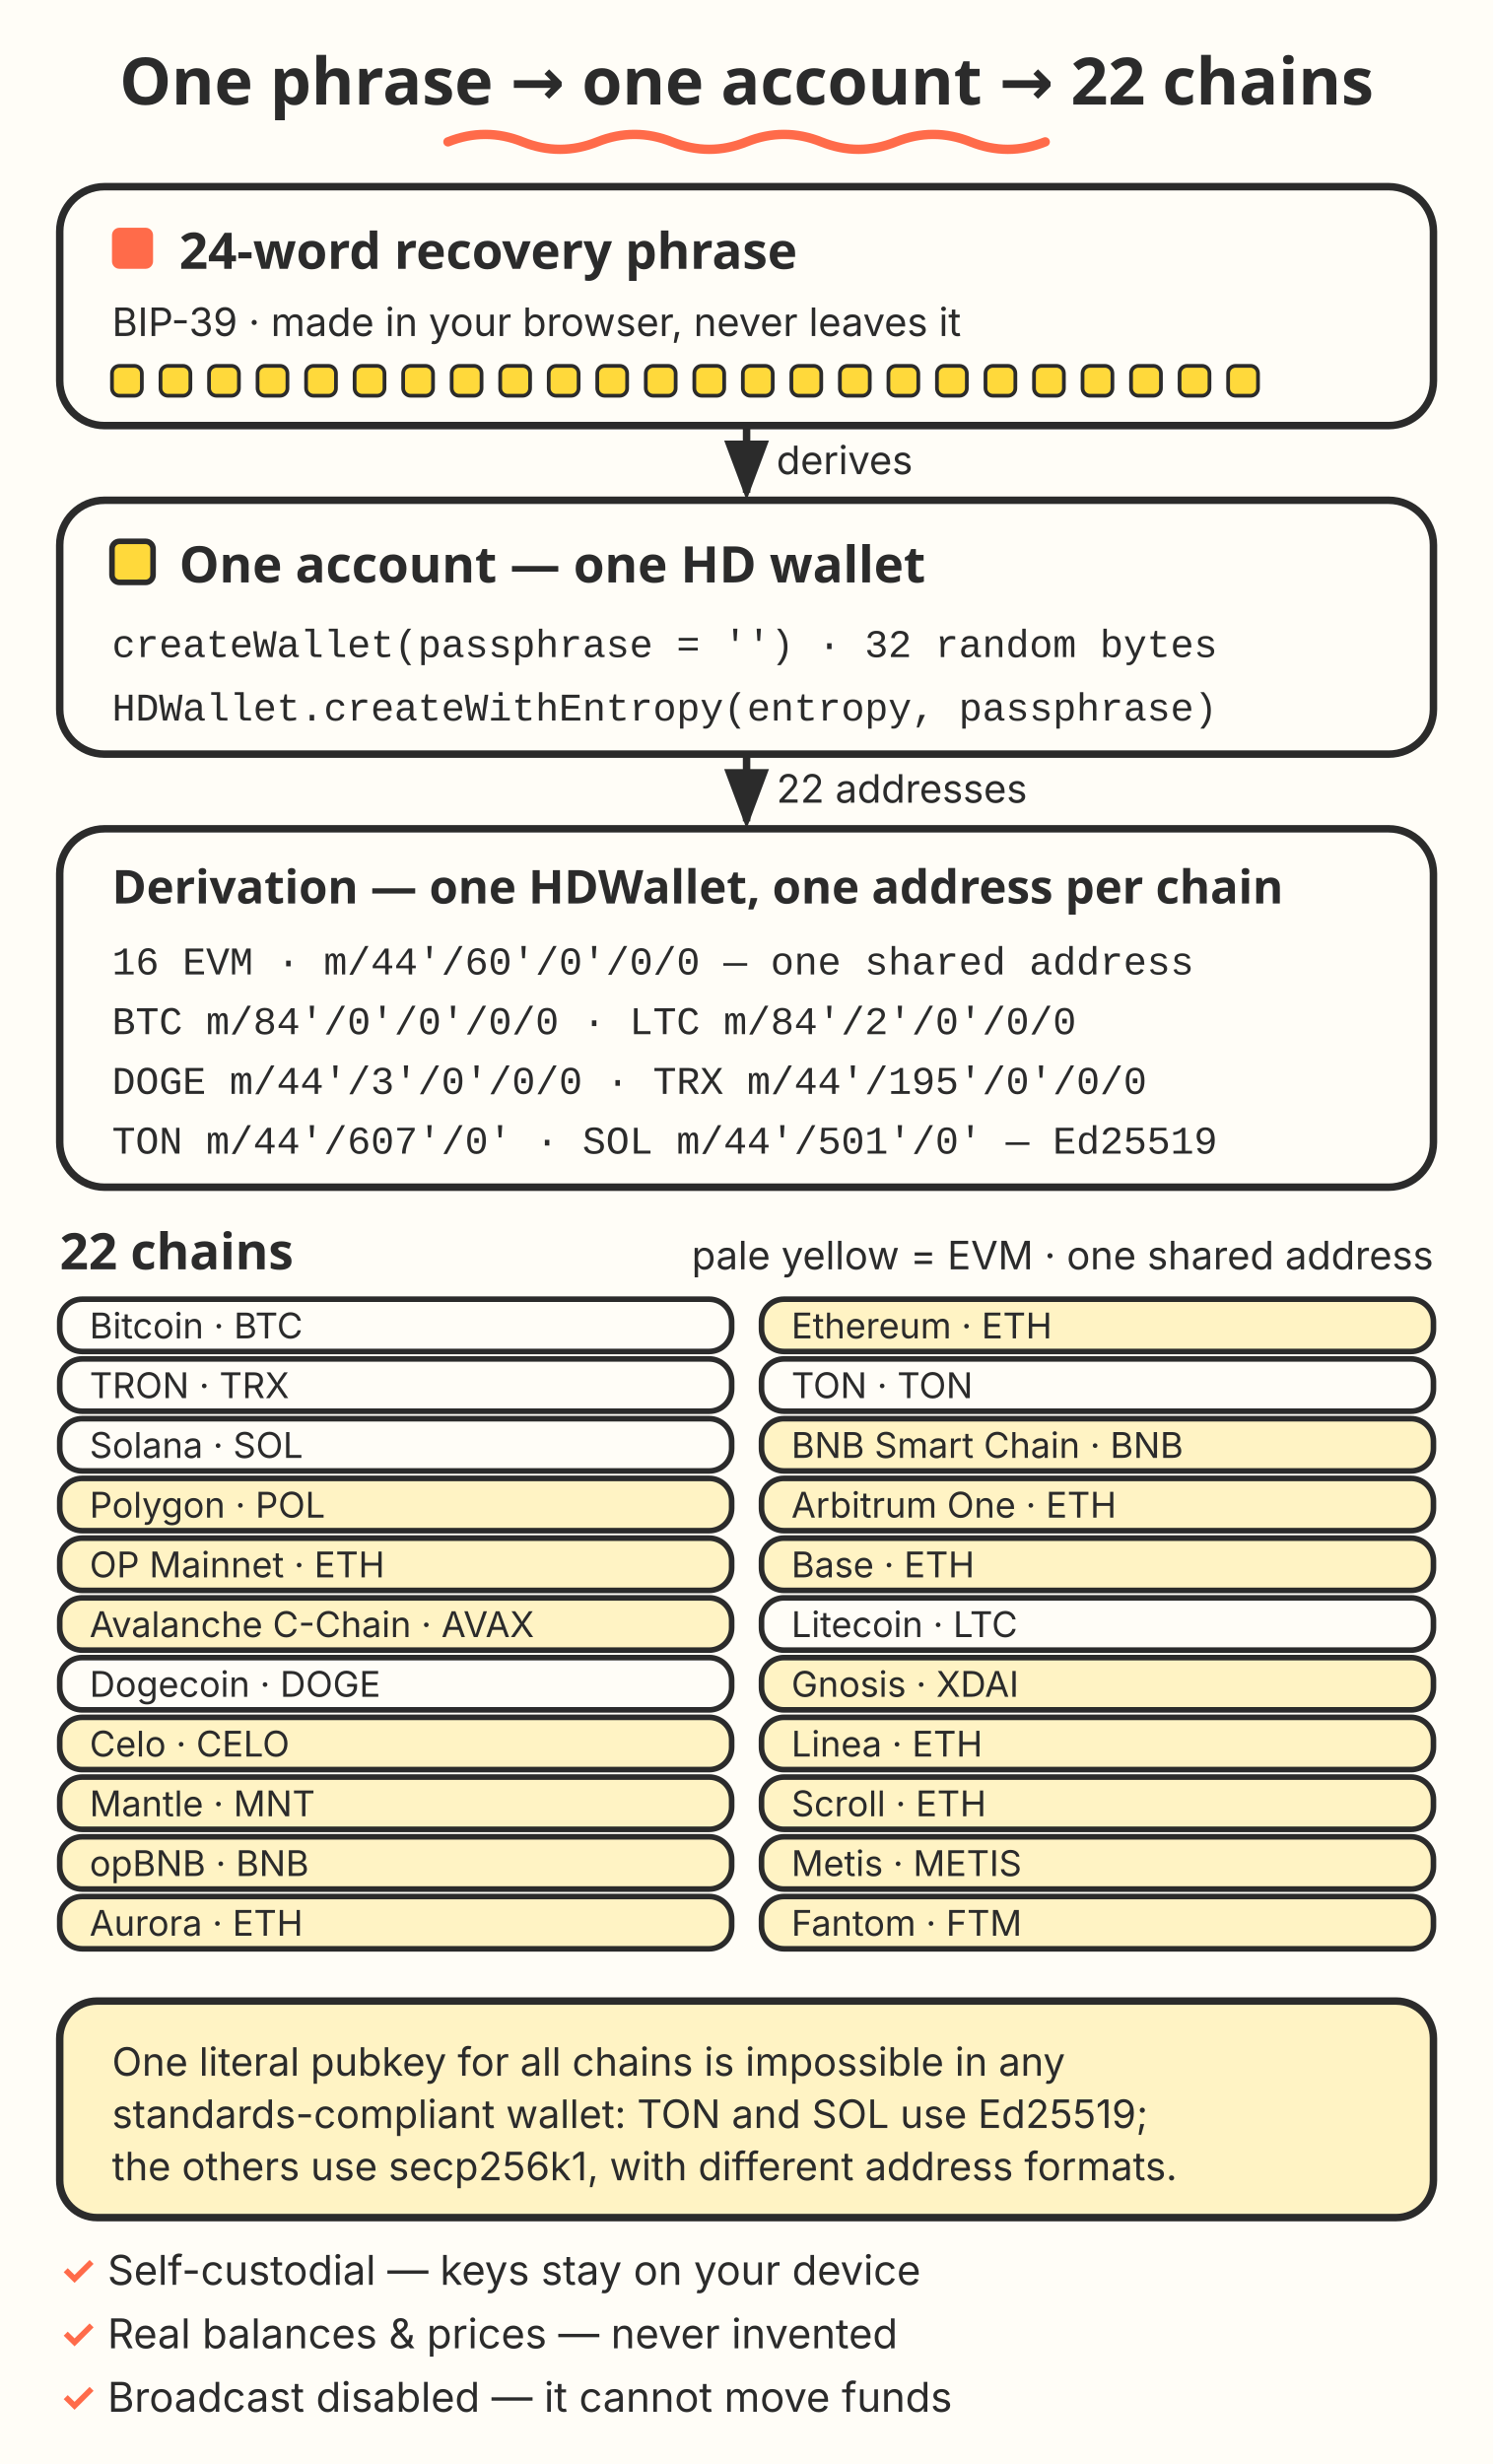
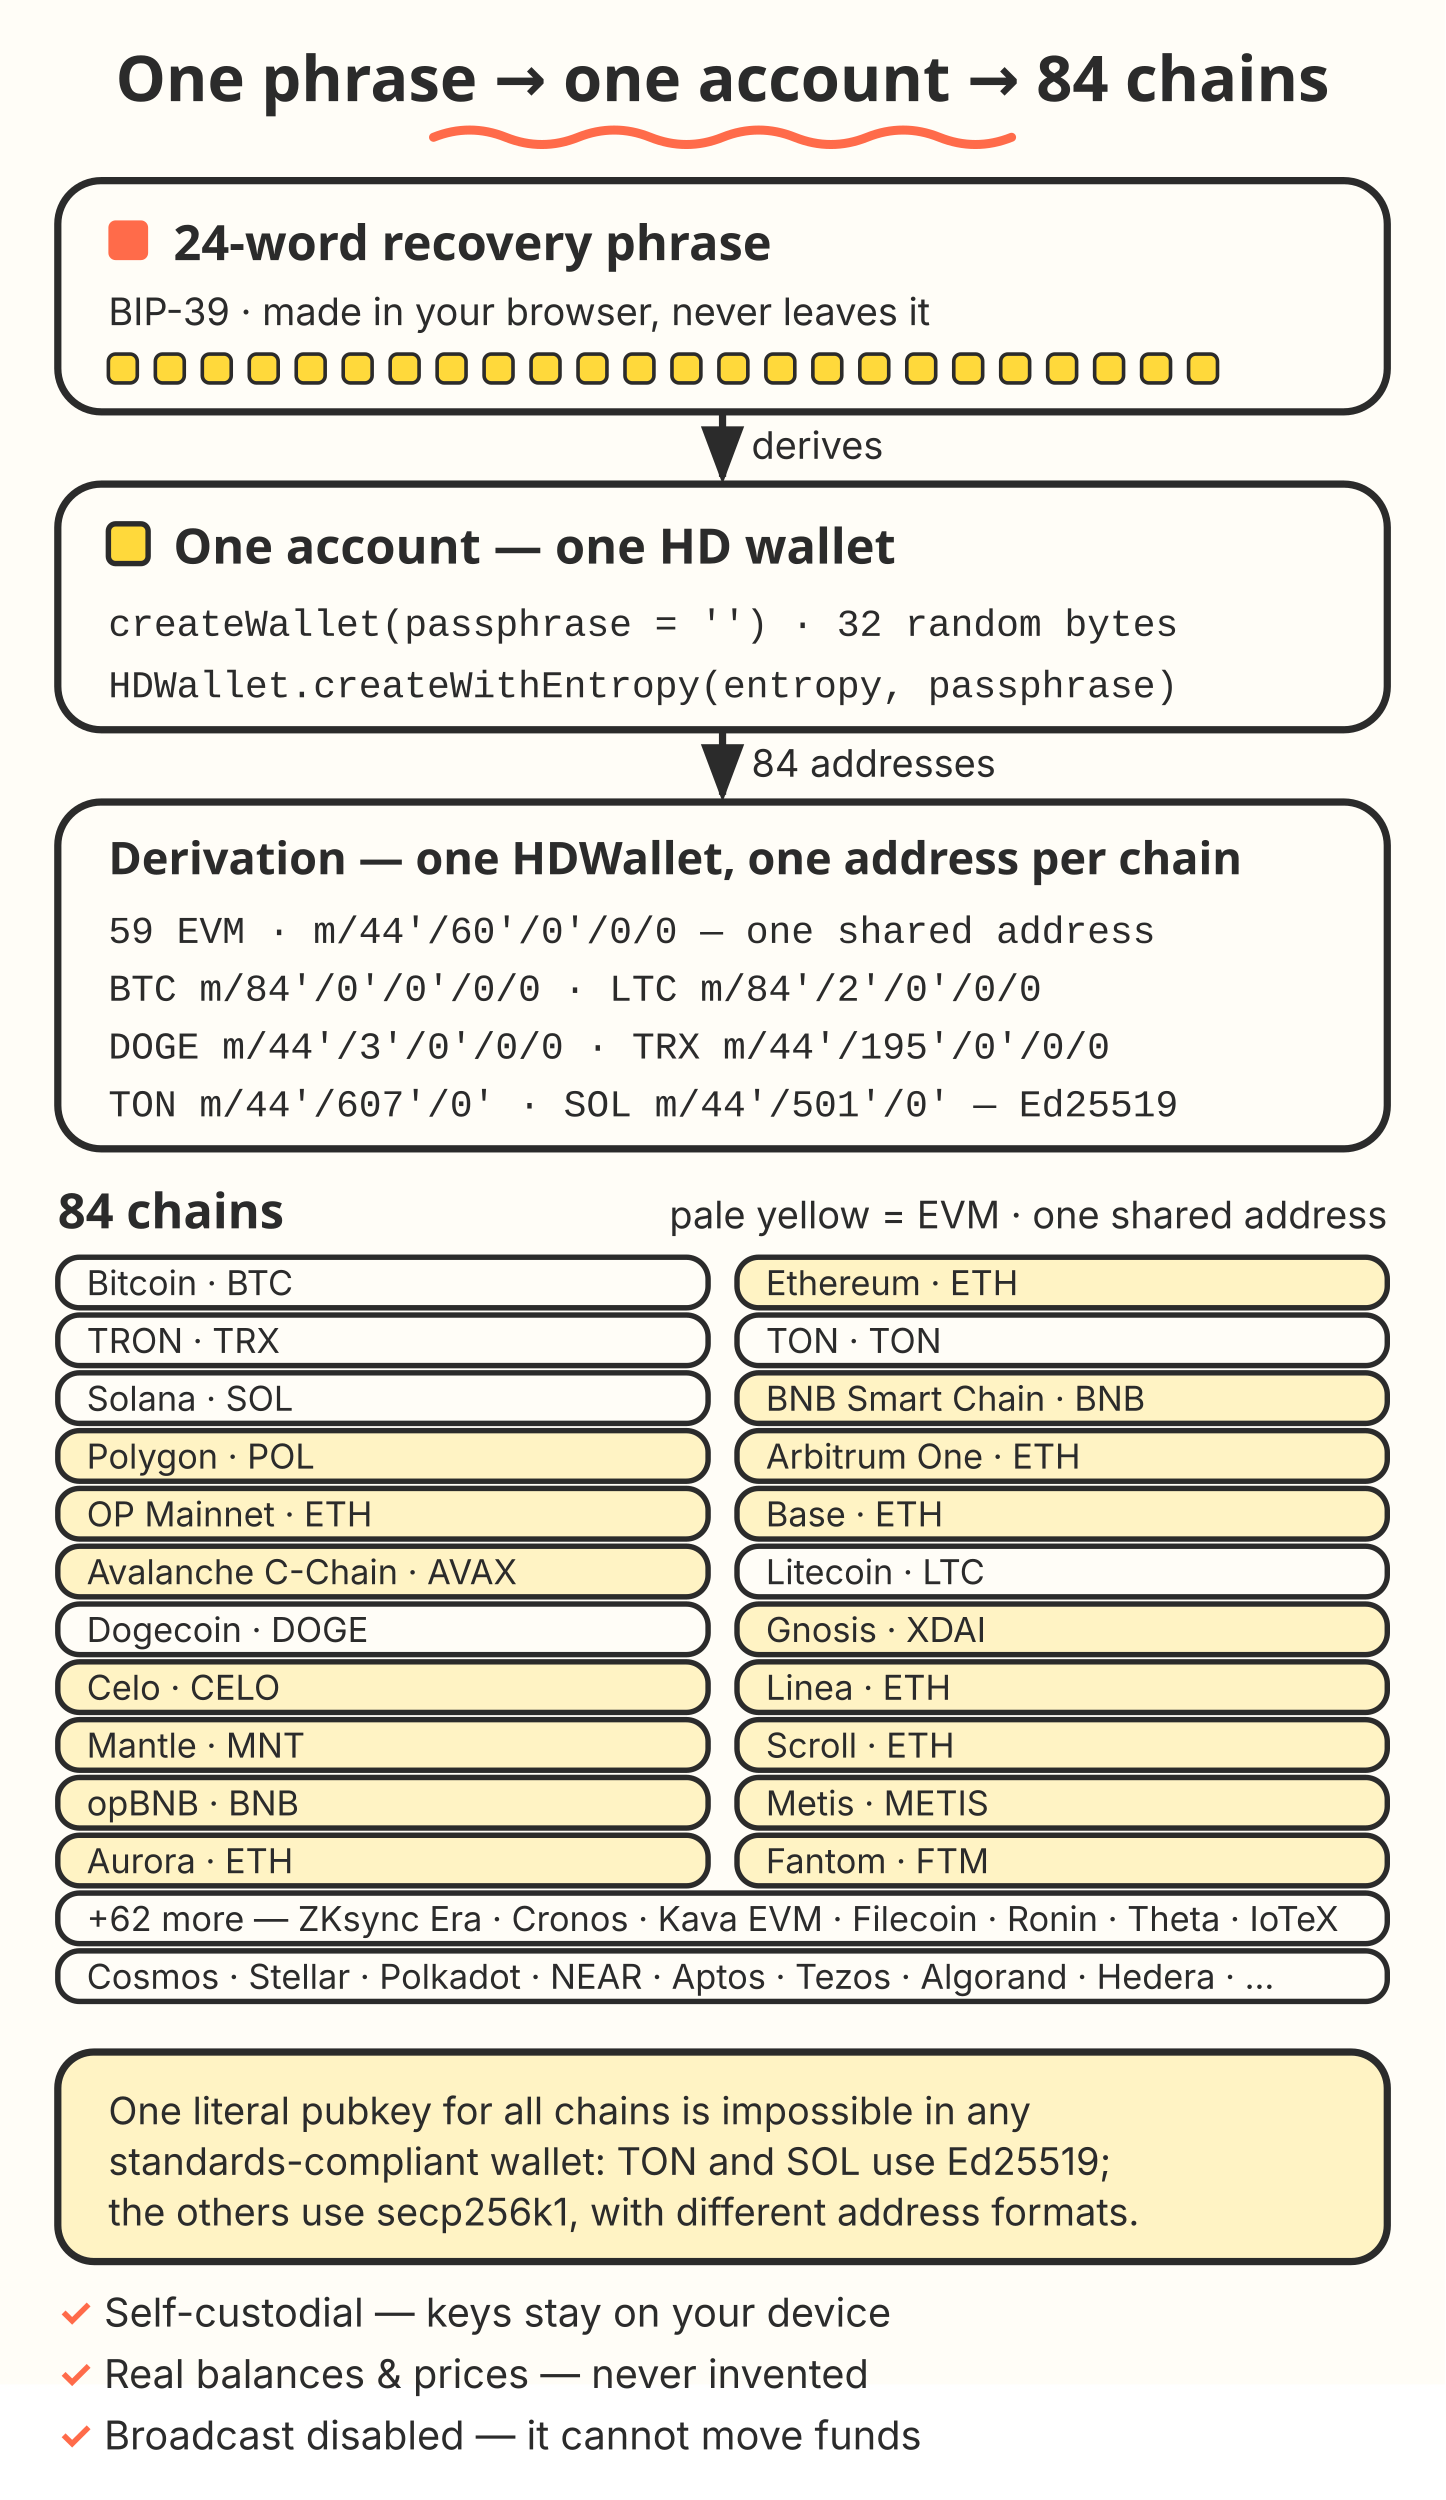
- <svg xmlns="http://www.w3.org/2000/svg" width="400" height="660" viewBox="0 0 400 660" role="img" aria-labelledby="expTitle expDesc">
+ <svg xmlns="http://www.w3.org/2000/svg" width="400" height="692" viewBox="0 0 400 692" role="img" aria-labelledby="expTitle expDesc">
  <style>
    .t { font-family: "Baloo 2", "Trebuchet MS", Verdana, sans-serif; fill: #2B2B2B; }
    .b { font-family: Inter, "Trebuchet MS", Verdana, sans-serif; fill: #2B2B2B; }
    .m { font-family: "SFMono-Regular", Consolas, "Liberation Mono", monospace; fill: #2B2B2B; }
    .card { fill: #FFFDF7; stroke: #2B2B2B; stroke-width: 2; }
    .chip { fill: #FFFDF7; stroke: #2B2B2B; stroke-width: 1.5; }
    .chipEvm { fill: #FFF3C4; stroke: #2B2B2B; stroke-width: 1.5; }
    .limit { fill: #FFF3C4; stroke: #2B2B2B; stroke-width: 2; }
    .arrow { stroke: #2B2B2B; stroke-width: 2; fill: none; }
    .lbl { font-family: Inter, "Trebuchet MS", Verdana, sans-serif; fill: #2B2B2B; paint-order: stroke; stroke: #FFFDF7; stroke-width: 4; }
  </style>
  <defs>
    <marker id="ah2" markerWidth="10" markerHeight="10" refX="7" refY="3" orient="auto" markerUnits="strokeWidth">
      <path d="M0,0 L8,3 L0,6 z" fill="#2B2B2B" />
    </marker>
  </defs>
  <rect x="0" y="0" width="400" height="660" fill="#FFFDF7" />
-   <text class="t" x="200" y="28" font-size="17.5" font-weight="700" text-anchor="middle">One phrase → one account → 22 chains</text>
+   <text class="t" x="200" y="28" font-size="17.5" font-weight="700" text-anchor="middle">One phrase → one account → 84 chains</text>
  <path d="M120,38 q10,-4 20,0 t20,0 t20,0 t20,0 t20,0 t20,0 t20,0 t20,0" fill="none" stroke="#FF6B4A" stroke-width="2.5" stroke-linecap="round" />
  <rect class="card" x="16" y="50" width="368" height="64" rx="12" />
  <rect x="30" y="61" width="11" height="11" rx="2" fill="#FF6B4A" />
  <text class="t" x="48" y="72" font-size="13.5" font-weight="700">24-word recovery phrase</text>
  <text class="b" x="30" y="90" font-size="10.5">BIP-39 · made in your browser, never leaves it</text>
  <g fill="#FFD93B" stroke="#2B2B2B" stroke-width="1">
    <rect x="30" y="98" width="8" height="8" rx="2" />
    <rect x="43" y="98" width="8" height="8" rx="2" />
    <rect x="56" y="98" width="8" height="8" rx="2" />
    <rect x="69" y="98" width="8" height="8" rx="2" />
    <rect x="82" y="98" width="8" height="8" rx="2" />
    <rect x="95" y="98" width="8" height="8" rx="2" />
    <rect x="108" y="98" width="8" height="8" rx="2" />
    <rect x="121" y="98" width="8" height="8" rx="2" />
    <rect x="134" y="98" width="8" height="8" rx="2" />
    <rect x="147" y="98" width="8" height="8" rx="2" />
    <rect x="160" y="98" width="8" height="8" rx="2" />
    <rect x="173" y="98" width="8" height="8" rx="2" />
    <rect x="186" y="98" width="8" height="8" rx="2" />
    <rect x="199" y="98" width="8" height="8" rx="2" />
    <rect x="212" y="98" width="8" height="8" rx="2" />
    <rect x="225" y="98" width="8" height="8" rx="2" />
    <rect x="238" y="98" width="8" height="8" rx="2" />
    <rect x="251" y="98" width="8" height="8" rx="2" />
    <rect x="264" y="98" width="8" height="8" rx="2" />
    <rect x="277" y="98" width="8" height="8" rx="2" />
    <rect x="290" y="98" width="8" height="8" rx="2" />
    <rect x="303" y="98" width="8" height="8" rx="2" />
    <rect x="316" y="98" width="8" height="8" rx="2" />
    <rect x="329" y="98" width="8" height="8" rx="2" />
  </g>
  <path class="arrow" d="M200,114 L200,132" marker-end="url(#ah2)" />
  <text class="lbl" x="208" y="127" font-size="10.5">derives</text>
  <rect class="card" x="16" y="134" width="368" height="68" rx="12" />
  <rect x="30" y="145" width="11" height="11" rx="2" fill="#FFD93B" stroke="#2B2B2B" stroke-width="1.5" />
  <text class="t" x="48" y="156" font-size="13.5" font-weight="700">One account — one HD wallet</text>
  <text class="m" x="30" y="176" font-size="10.5">createWallet(passphrase = '') · 32 random bytes</text>
  <text class="m" x="30" y="193" font-size="10.5">HDWallet.createWithEntropy(entropy, passphrase)</text>
  <path class="arrow" d="M200,202 L200,220" marker-end="url(#ah2)" />
-   <text class="lbl" x="208" y="215" font-size="10.5">22 addresses</text>
+   <text class="lbl" x="208" y="215" font-size="10.5">84 addresses</text>
  <rect class="card" x="16" y="222" width="368" height="96" rx="12" />
  <text class="t" x="30" y="242" font-size="12.5" font-weight="700">Derivation — one HDWallet, one address per chain</text>
-   <text class="m" x="30" y="261" font-size="10.5">16 EVM · m/44'/60'/0'/0/0 — one shared address</text>
+   <text class="m" x="30" y="261" font-size="10.5">59 EVM · m/44'/60'/0'/0/0 — one shared address</text>
  <text class="m" x="30" y="277" font-size="10.5">BTC m/84'/0'/0'/0/0 · LTC m/84'/2'/0'/0/0</text>
  <text class="m" x="30" y="293" font-size="10.5">DOGE m/44'/3'/0'/0/0 · TRX m/44'/195'/0'/0/0</text>
  <text class="m" x="30" y="309" font-size="10.5">TON m/44'/607'/0' · SOL m/44'/501'/0' — Ed25519</text>
-   <text class="t" x="16" y="340" font-size="13.5" font-weight="700">22 chains</text>
+   <text class="t" x="16" y="340" font-size="13.5" font-weight="700">84 chains</text>
  <text class="b" x="384" y="340" font-size="10.5" text-anchor="end">pale yellow = EVM · one shared address</text>
  <g font-size="9.5">
    <rect class="chip" x="16" y="348" width="180" height="14" rx="6" />
    <text class="b" x="24" y="358.5">Bitcoin · BTC</text>
    <rect class="chipEvm" x="204" y="348" width="180" height="14" rx="6" />
    <text class="b" x="212" y="358.5">Ethereum · ETH</text>
    <rect class="chip" x="16" y="364" width="180" height="14" rx="6" />
    <text class="b" x="24" y="374.5">TRON · TRX</text>
    <rect class="chip" x="204" y="364" width="180" height="14" rx="6" />
    <text class="b" x="212" y="374.5">TON · TON</text>
    <rect class="chip" x="16" y="380" width="180" height="14" rx="6" />
    <text class="b" x="24" y="390.5">Solana · SOL</text>
    <rect class="chipEvm" x="204" y="380" width="180" height="14" rx="6" />
    <text class="b" x="212" y="390.5">BNB Smart Chain · BNB</text>
    <rect class="chipEvm" x="16" y="396" width="180" height="14" rx="6" />
    <text class="b" x="24" y="406.5">Polygon · POL</text>
    <rect class="chipEvm" x="204" y="396" width="180" height="14" rx="6" />
    <text class="b" x="212" y="406.5">Arbitrum One · ETH</text>
    <rect class="chipEvm" x="16" y="412" width="180" height="14" rx="6" />
    <text class="b" x="24" y="422.5">OP Mainnet · ETH</text>
    <rect class="chipEvm" x="204" y="412" width="180" height="14" rx="6" />
    <text class="b" x="212" y="422.5">Base · ETH</text>
    <rect class="chipEvm" x="16" y="428" width="180" height="14" rx="6" />
    <text class="b" x="24" y="438.5">Avalanche C-Chain · AVAX</text>
    <rect class="chip" x="204" y="428" width="180" height="14" rx="6" />
    <text class="b" x="212" y="438.5">Litecoin · LTC</text>
    <rect class="chip" x="16" y="444" width="180" height="14" rx="6" />
    <text class="b" x="24" y="454.5">Dogecoin · DOGE</text>
    <rect class="chipEvm" x="204" y="444" width="180" height="14" rx="6" />
    <text class="b" x="212" y="454.5">Gnosis · XDAI</text>
    <rect class="chipEvm" x="16" y="460" width="180" height="14" rx="6" />
    <text class="b" x="24" y="470.5">Celo · CELO</text>
    <rect class="chipEvm" x="204" y="460" width="180" height="14" rx="6" />
    <text class="b" x="212" y="470.5">Linea · ETH</text>
    <rect class="chipEvm" x="16" y="476" width="180" height="14" rx="6" />
    <text class="b" x="24" y="486.5">Mantle · MNT</text>
    <rect class="chipEvm" x="204" y="476" width="180" height="14" rx="6" />
    <text class="b" x="212" y="486.5">Scroll · ETH</text>
    <rect class="chipEvm" x="16" y="492" width="180" height="14" rx="6" />
    <text class="b" x="24" y="502.5">opBNB · BNB</text>
    <rect class="chipEvm" x="204" y="492" width="180" height="14" rx="6" />
    <text class="b" x="212" y="502.5">Metis · METIS</text>
    <rect class="chipEvm" x="16" y="508" width="180" height="14" rx="6" />
    <text class="b" x="24" y="518.5">Aurora · ETH</text>
    <rect class="chipEvm" x="204" y="508" width="180" height="14" rx="6" />
    <text class="b" x="212" y="518.5">Fantom · FTM</text>
+     <rect class="chip" x="16" y="524" width="368" height="14" rx="6" />
+     <text class="b" x="24" y="534.5">+62 more — ZKsync Era · Cronos · Kava EVM · Filecoin · Ronin · Theta · IoTeX</text>
+     <rect class="chip" x="16" y="540" width="368" height="14" rx="6" />
+     <text class="b" x="24" y="550.5">Cosmos · Stellar · Polkadot · NEAR · Aptos · Tezos · Algorand · Hedera · …</text>
  </g>
-   <rect class="limit" x="16" y="536" width="368" height="58" rx="10" />
-   <text class="b" x="30" y="556" font-size="10.5">One literal pubkey for all chains is impossible in any</text>
-   <text class="b" x="30" y="570" font-size="10.5">standards-compliant wallet: TON and SOL use Ed25519;</text>
-   <text class="b" x="30" y="584" font-size="10.5">the others use secp256k1, with different address formats.</text>
+   <rect class="limit" x="16" y="568" width="368" height="58" rx="10" />
+   <text class="b" x="30" y="588" font-size="10.5">One literal pubkey for all chains is impossible in any</text>
+   <text class="b" x="30" y="602" font-size="10.5">standards-compliant wallet: TON and SOL use Ed25519;</text>
+   <text class="b" x="30" y="616" font-size="10.5">the others use secp256k1, with different address formats.</text>
  <g font-size="11">
-     <text class="b" x="16" y="612">
+     <text class="b" x="16" y="644">
      <tspan fill="#FF6B4A" font-weight="700">✓</tspan> Self-custodial — keys stay on your device</text>
-     <text class="b" x="16" y="629">
+     <text class="b" x="16" y="661">
      <tspan fill="#FF6B4A" font-weight="700">✓</tspan> Real balances &amp; prices — never invented</text>
-     <text class="b" x="16" y="646">
+     <text class="b" x="16" y="678">
      <tspan fill="#FF6B4A" font-weight="700">✓</tspan> Broadcast disabled — it cannot move funds</text>
  </g>
</svg>
